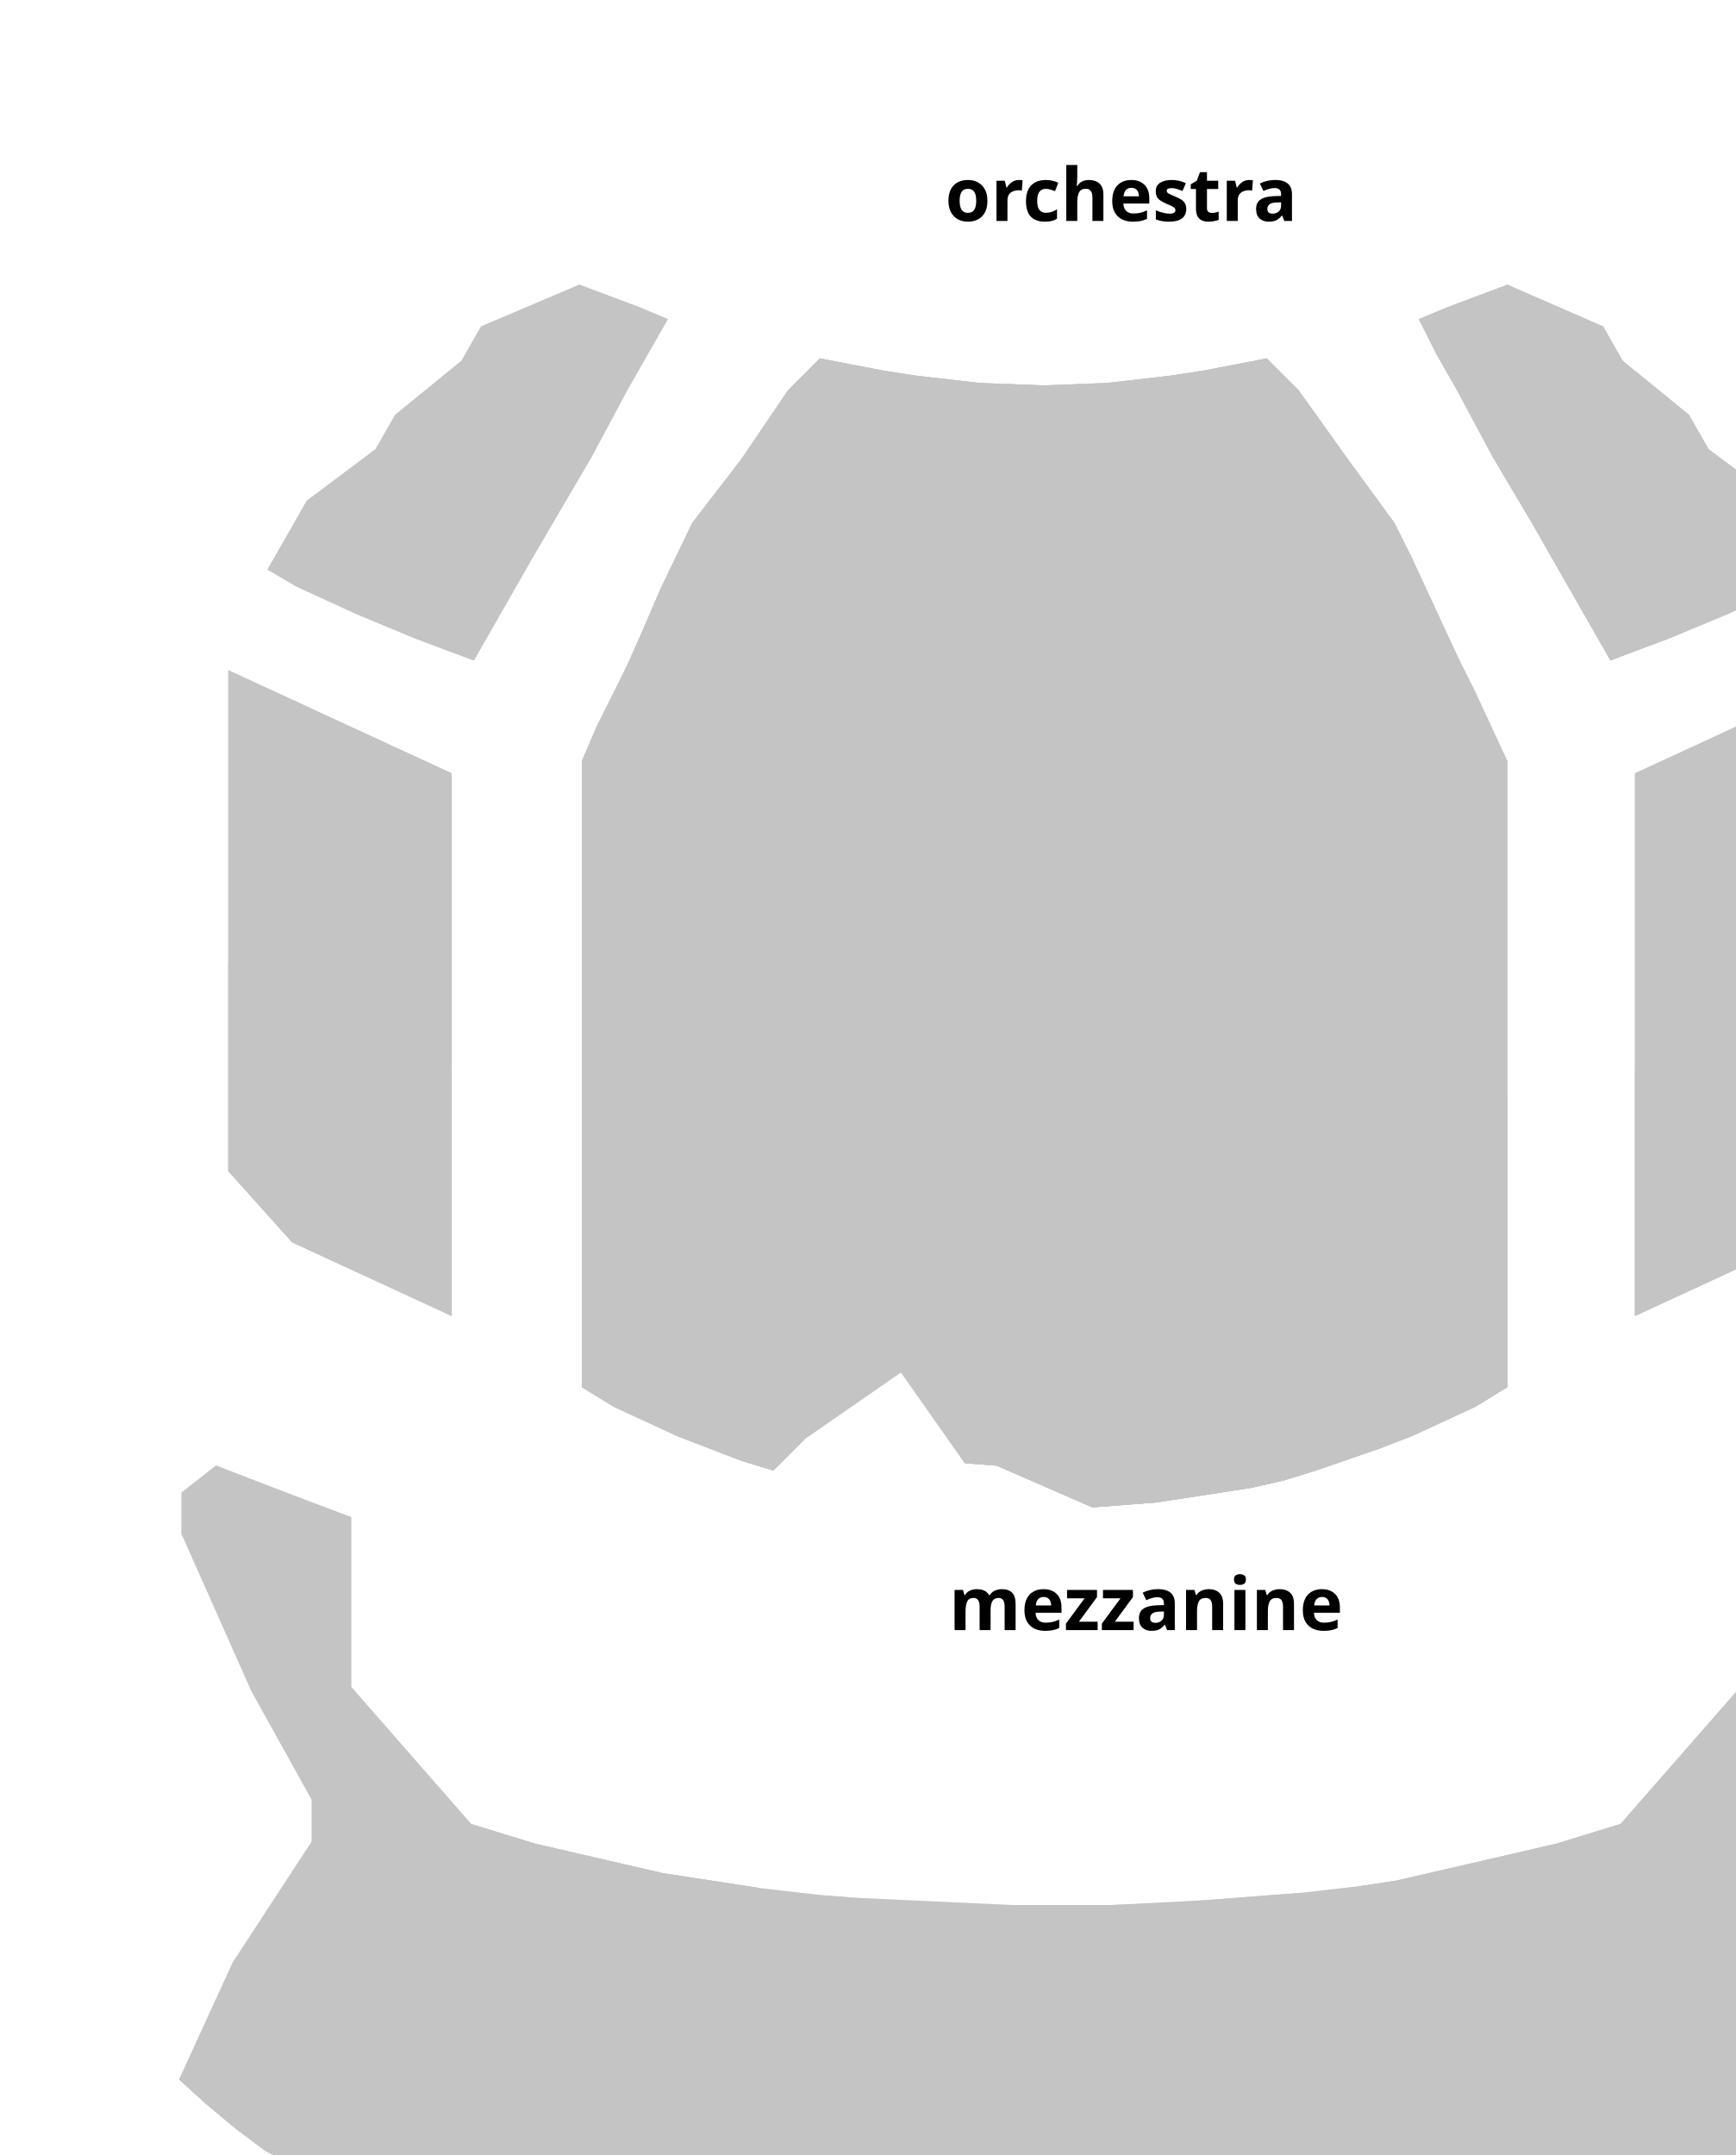
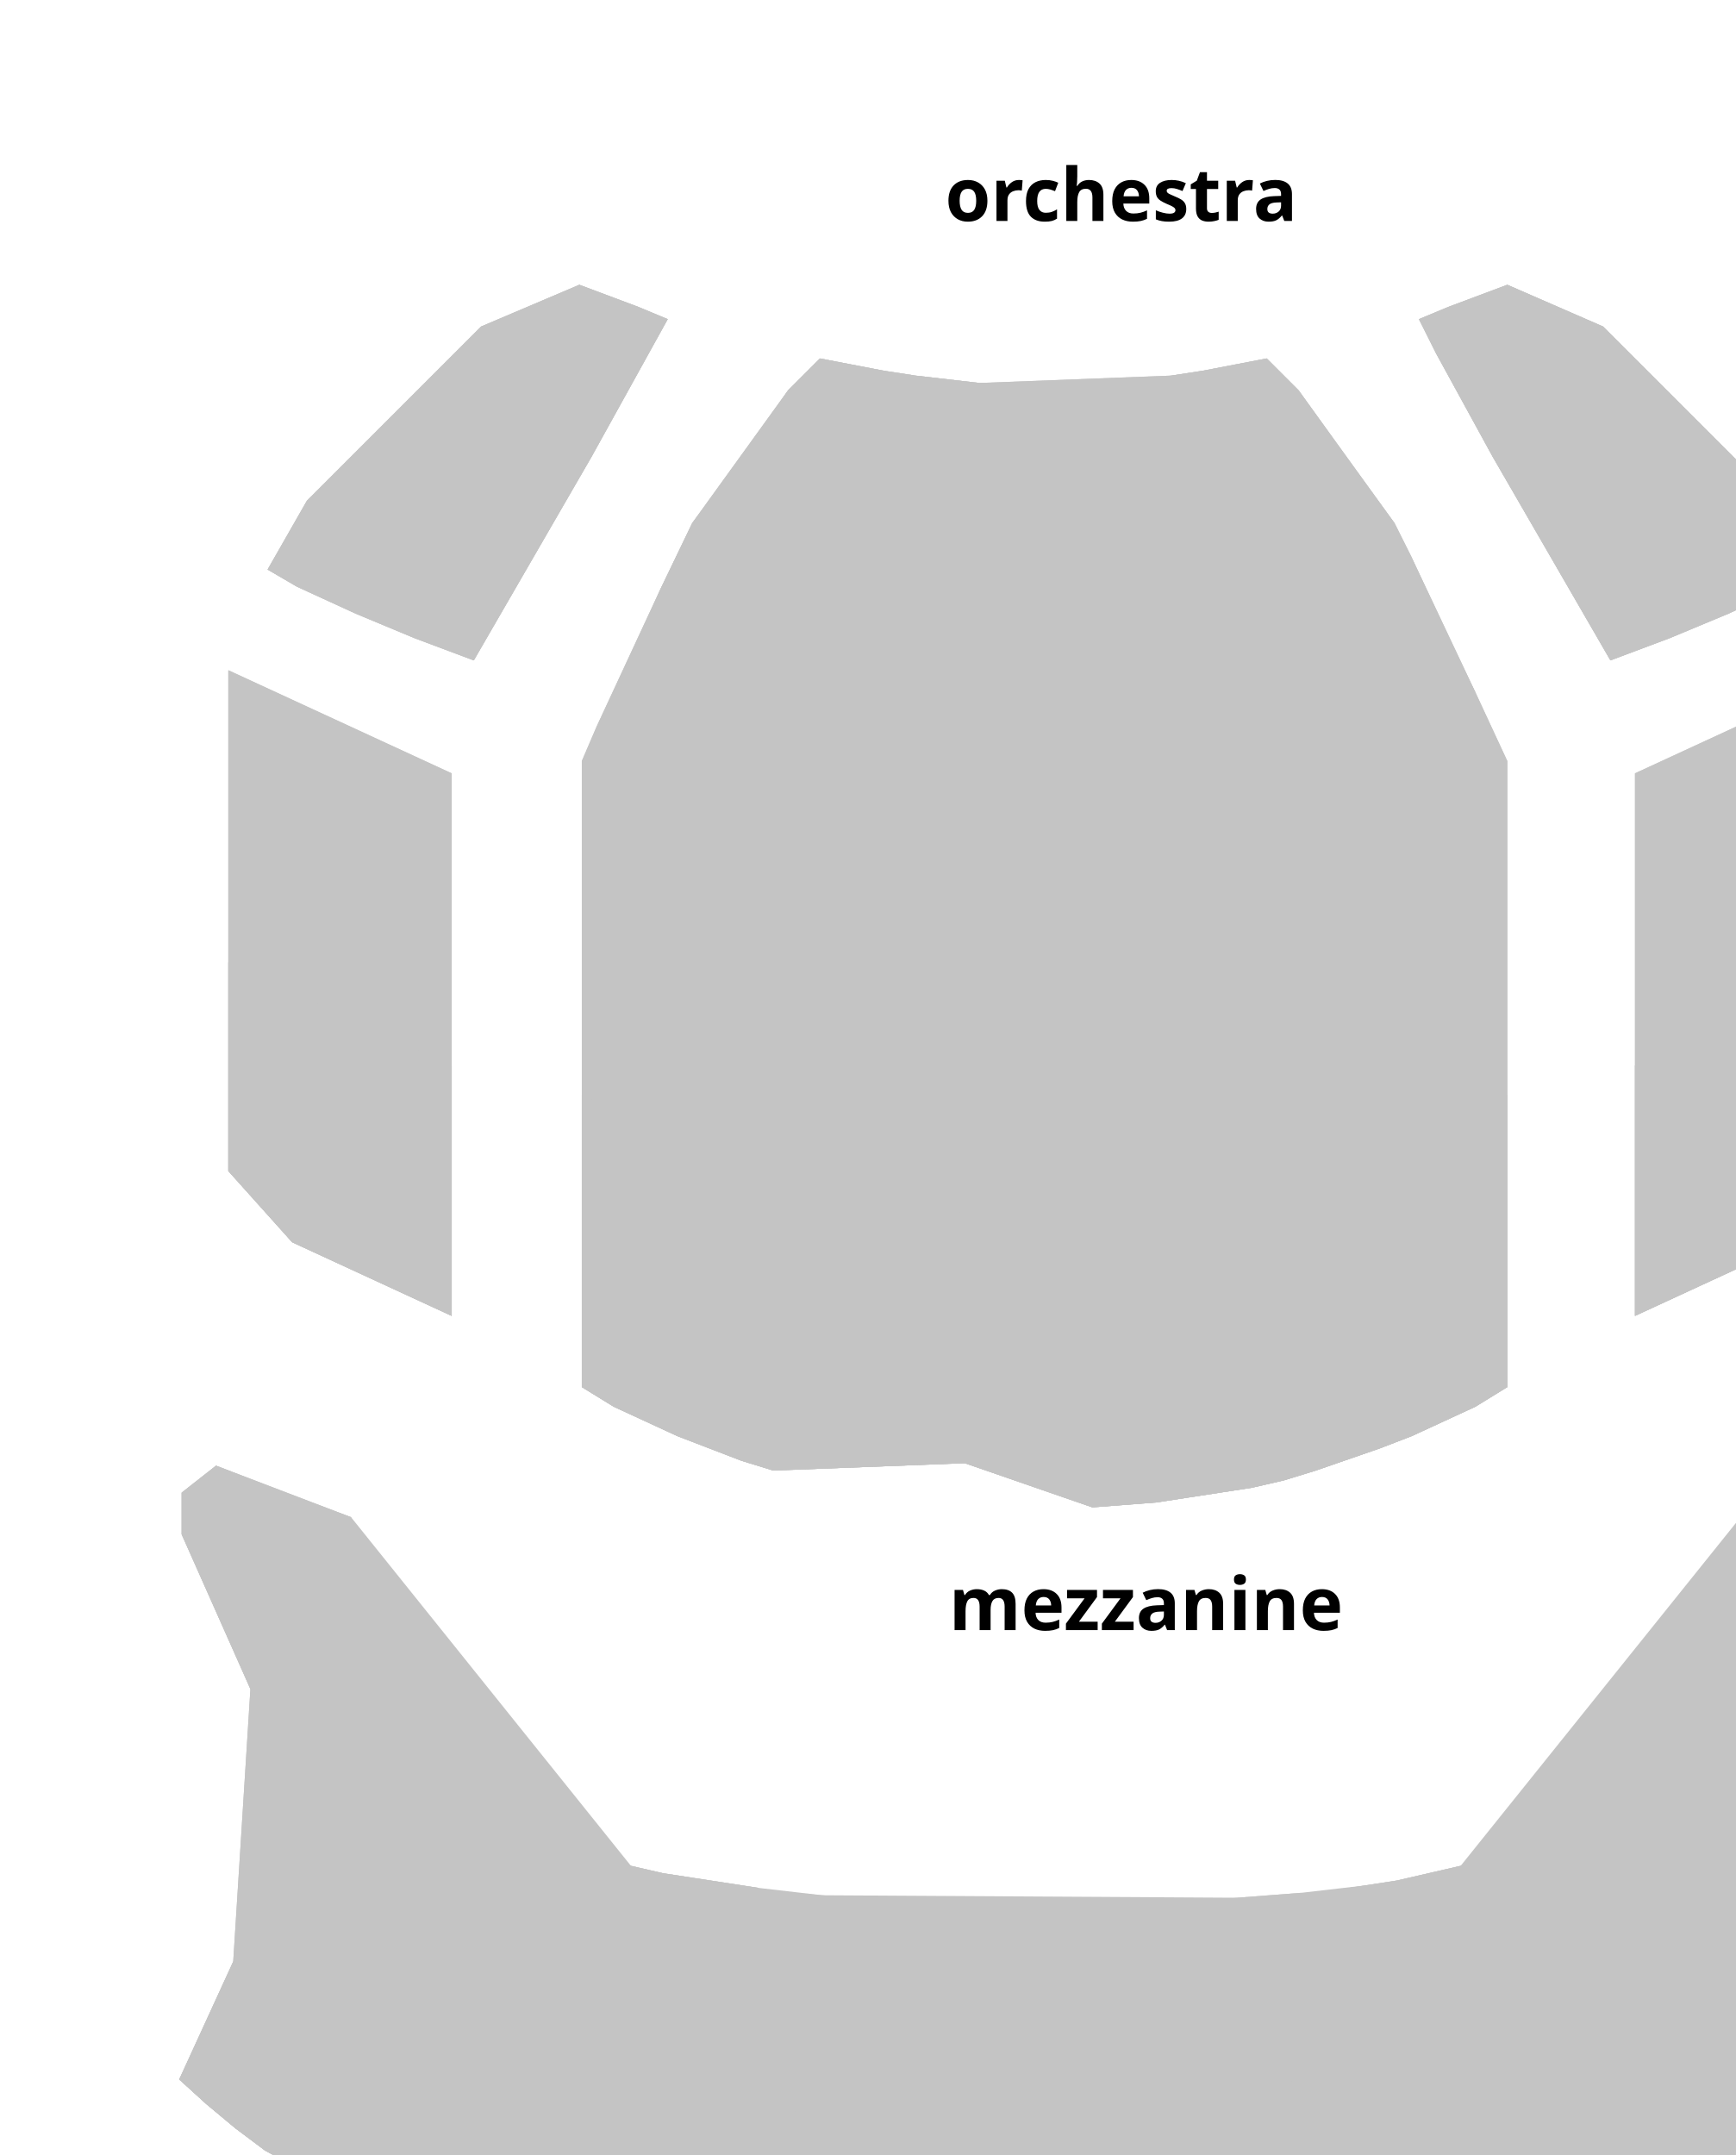
<svg xmlns="http://www.w3.org/2000/svg" viewbox="0 0 850.0 1001.884">
  <g class="primary-clusters">
    <text x="385.0" y="90" class="section-heading" style="text-transform:capitalize; font-weight:bold; transform:translateX(-5%);  font-size:30px; font-family:sans-serif;">orchestra</text>
    <text x="386.5" y="664.0" class="section-heading" style="text-transform:capitalize; font-weight:bold; transform:translateX(-5%);  font-size:30px; font-family:sans-serif;">mezzanine</text>
    <g class="grouped-orchestra cluster0">
      <polygon data-section="orchestra" data-priority="-1" class="n/a" points="93.0,375.0 93.0,392.0 93.0,409.0 93.0,426.0 93.0,443.0 93.0,460.0 93.0,477.0 119.0,506.0 132.0,512.0 145.0,518.0 158.0,524.0 171.0,530.0 184.0,536.0 184.0,519.0 184.0,502.0 184.0,485.0 184.0,468.0 184.0,451.0 184.0,434.0 184.0,417.0 184.0,400.0 184.0,383.0 184.0,366.0 184.0,349.0 184.0,332.0 184.0,315.0 171.0,309.0 158.0,303.0 145.0,297.0 132.0,291.0 119.0,285.0 106.0,279.0 93.0,273.0 93.0,290.0 93.0,307.0 93.0,324.0 93.0,341.0 93.0,358.0 93.0,375.0" style="fill:#C4C4C4;" />
    </g>
    <g class="grouped-orchestra cluster1">
-       <polygon data-section="orchestra" data-priority="-1" class="n/a" points="109.0,232.0 121.0,239.0 145.0,250.0 157.0,255.0 169.0,260.0 193.0,269.0 201.0,255.0 209.0,241.0 217.0,227.0 241.0,186.0 256.0,158.0 264.0,144.0 272.0,130.0 260.0,125.0 236.0,116.0 196.0,133.0 188.0,147.0 161.0,169.0 153.0,183.0 125.0,204.0 117.0,218.0 109.0,232.0" style="fill:#C4C4C4;" />
+       <polygon data-section="orchestra" data-priority="-1" class="n/a" points="117.0,218.0 109.0,232.0 121.0,239.0 145.0,250.0 157.0,255.0 169.0,260.0 193.0,269.0 241.0,186.0 272.0,130.0 260.0,125.0 236.0,116.0 196.0,133.0 125.0,204.0 117.0,218.0" style="fill:#C4C4C4;" />
    </g>
    <g class="grouped-orchestra cluster2">
-       <polygon data-section="orchestra" data-priority="-1" class="n/a" points="237.0,378.0 237.0,395.0 237.0,412.0 237.0,429.0 237.0,446.0 237.0,463.0 237.0,480.0 237.0,497.0 237.0,514.0 237.0,531.0 237.0,548.0 237.0,565.0 250.0,573.0 263.0,579.0 276.0,585.0 289.0,590.0 302.0,595.0 315.0,599.0 328.0,586.0 354.0,557.0 367.0,559.0 393.0,579.0 393.0,596.0 406.0,597.0 445.0,614.0 458.0,613.0 471.0,612.0 484.0,610.0 497.0,608.0 510.0,606.0 523.0,603.0 536.0,599.0 562.0,590.0 575.0,585.0 588.0,579.0 601.0,573.0 614.0,565.0 614.0,548.0 614.0,531.0 614.0,514.0 614.0,497.0 614.0,480.0 614.0,463.0 614.0,446.0 614.0,429.0 614.0,412.0 614.0,395.0 614.0,378.0 614.0,361.0 614.0,344.0 614.0,327.0 614.0,310.0 601.0,282.0 594.0,268.0 581.0,240.0 575.0,227.0 568.0,213.0 549.0,187.0 529.0,159.0 516.0,146.0 490.0,151.0 477.0,153.0 451.0,156.0 425.0,157.0 399.0,156.0 373.0,153.0 360.0,151.0 334.0,146.0 321.0,159.0 302.0,187.0 282.0,213.0 269.0,240.0 263.0,254.0 257.0,268.0 243.0,296.0 237.0,310.0 237.0,327.0 237.0,344.0 237.0,361.0 237.0,378.0" style="fill:#C4C4C4;" />
+       <polygon data-section="orchestra" data-priority="-1" class="n/a" points="237.0,344.0 237.0,361.0 237.0,378.0 237.0,395.0 237.0,412.0 237.0,429.0 237.0,446.0 237.0,463.0 237.0,480.0 237.0,497.0 237.0,514.0 237.0,531.0 237.0,548.0 237.0,565.0 250.0,573.0 263.0,579.0 276.0,585.0 289.0,590.0 302.0,595.0 315.0,599.0 393.0,596.0 445.0,614.0 458.0,613.0 471.0,612.0 484.0,610.0 497.0,608.0 510.0,606.0 523.0,603.0 536.0,599.0 562.0,590.0 575.0,585.0 588.0,579.0 601.0,573.0 614.0,565.0 614.0,548.0 614.0,531.0 614.0,514.0 614.0,497.0 614.0,480.0 614.0,463.0 614.0,446.0 614.0,429.0 614.0,412.0 614.0,395.0 614.0,378.0 614.0,361.0 614.0,344.0 614.0,327.0 614.0,310.0 601.0,282.0 575.0,227.0 568.0,213.0 529.0,159.0 516.0,146.0 490.0,151.0 477.0,153.0 399.0,156.0 373.0,153.0 360.0,151.0 334.0,146.0 321.0,159.0 282.0,213.0 269.0,240.0 243.0,296.0 237.0,310.0 237.0,327.0 237.0,344.0" style="fill:#C4C4C4;" />
    </g>
    <g class="grouped-orchestra cluster3">
      <polygon data-section="orchestra" data-priority="-1" class="n/a" points="666.0,400.0 666.0,417.0 666.0,434.0 666.0,451.0 666.0,468.0 666.0,485.0 666.0,502.0 666.0,519.0 666.0,536.0 679.0,530.0 692.0,524.0 705.0,518.0 718.0,512.0 731.0,506.0 757.0,477.0 757.0,460.0 757.0,443.0 757.0,426.0 757.0,409.0 757.0,392.0 757.0,375.0 757.0,358.0 757.0,341.0 757.0,324.0 757.0,307.0 757.0,290.0 757.0,273.0 744.0,279.0 731.0,285.0 718.0,291.0 705.0,297.0 692.0,303.0 679.0,309.0 666.0,315.0 666.0,332.0 666.0,349.0 666.0,366.0 666.0,383.0 666.0,400.0" style="fill:#C4C4C4;" />
    </g>
    <g class="grouped-orchestra cluster4">
-       <polygon data-section="orchestra" data-priority="-1" class="n/a" points="578.0,130.0 585.0,144.0 593.0,158.0 608.0,186.0 624.0,213.0 632.0,227.0 640.0,241.0 648.0,255.0 656.0,269.0 680.0,260.0 692.0,255.0 704.0,250.0 728.0,239.0 740.0,232.0 732.0,218.0 724.0,204.0 696.0,183.0 688.0,169.0 661.0,147.0 653.0,133.0 614.0,116.0 590.0,125.0 578.0,130.0" style="fill:#C4C4C4;" />
+       <polygon data-section="orchestra" data-priority="-1" class="n/a" points="578.0,130.0 585.0,144.0 608.0,186.0 656.0,269.0 680.0,260.0 692.0,255.0 704.0,250.0 728.0,239.0 740.0,232.0 732.0,218.0 724.0,204.0 653.0,133.0 614.0,116.0 590.0,125.0 578.0,130.0" style="fill:#C4C4C4;" />
    </g>
    <g class="grouped-mezzanine cluster0">
-       <polygon data-section="mezzanine" data-priority="-1" class="n/a" points="102.0,671.0 102.0,688.0 127.0,733.0 127.0,750.0 95.0,799.0 73.0,847.0 84.0,857.0 96.0,867.0 108.0,876.0 121.0,883.0 147.0,896.0 160.0,901.0 173.0,906.0 186.0,911.0 199.0,915.0 225.0,922.0 238.0,925.0 251.0,928.0 264.0,931.0 277.0,933.0 290.0,935.0 303.0,937.0 316.0,939.0 342.0,942.0 355.0,943.0 368.0,944.0 394.0,945.0 407.0,945.0 420.0,945.0 433.0,945.0 446.0,945.0 459.0,945.0 485.0,944.0 498.0,943.0 511.0,942.0 537.0,939.0 550.0,937.0 563.0,935.0 576.0,933.0 602.0,928.0 615.0,925.0 628.0,922.0 641.0,918.0 654.0,914.0 667.0,910.0 680.0,905.0 693.0,900.0 706.0,895.0 719.0,889.0 732.0,882.0 745.0,875.0 757.0,866.0 780.0,847.0 758.0,798.0 725.0,750.0 725.0,734.0 750.0,688.0 750.0,671.0 778.0,625.0 778.0,608.0 764.0,597.0 736.0,608.0 709.0,618.0 709.0,635.0 709.0,652.0 709.0,669.0 709.0,687.0 686.0,734.0 673.0,739.0 660.0,743.0 647.0,747.0 634.0,751.0 621.0,754.0 608.0,757.0 595.0,760.0 582.0,763.0 569.0,766.0 556.0,768.0 530.0,771.0 517.0,772.0 504.0,773.0 491.0,774.0 478.0,775.0 452.0,776.0 413.0,776.0 400.0,776.0 374.0,775.0 361.0,774.0 348.0,773.0 335.0,772.0 309.0,769.0 296.0,767.0 283.0,765.0 270.0,763.0 257.0,760.0 244.0,757.0 231.0,754.0 218.0,751.0 205.0,747.0 192.0,743.0 179.0,739.0 166.0,734.0 143.0,687.0 143.0,669.0 143.0,652.0 143.0,635.0 143.0,618.0 116.0,608.0 88.0,597.0 74.0,608.0 74.0,625.0 102.0,671.0" style="fill:#C4C4C4;" />
+       <polygon data-section="mezzanine" data-priority="-1" class="n/a" points="102.0,688.0 95.0,799.0 73.0,847.0 84.0,857.0 96.0,867.0 108.0,876.0 121.0,883.0 147.0,896.0 160.0,901.0 173.0,906.0 186.0,911.0 199.0,915.0 225.0,922.0 238.0,925.0 251.0,928.0 264.0,931.0 277.0,933.0 290.0,935.0 303.0,937.0 316.0,939.0 342.0,942.0 355.0,943.0 368.0,944.0 394.0,945.0 407.0,945.0 420.0,945.0 433.0,945.0 446.0,945.0 459.0,945.0 485.0,944.0 498.0,943.0 511.0,942.0 537.0,939.0 550.0,937.0 563.0,935.0 576.0,933.0 602.0,928.0 615.0,925.0 628.0,922.0 641.0,918.0 654.0,914.0 667.0,910.0 680.0,905.0 693.0,900.0 706.0,895.0 719.0,889.0 732.0,882.0 745.0,875.0 757.0,866.0 780.0,847.0 758.0,798.0 750.0,688.0 778.0,625.0 778.0,608.0 764.0,597.0 736.0,608.0 709.0,618.0 709.0,635.0 709.0,652.0 621.0,754.0 608.0,757.0 595.0,760.0 582.0,763.0 569.0,766.0 556.0,768.0 530.0,771.0 517.0,772.0 504.0,773.0 491.0,774.0 478.0,775.0 452.0,776.0 413.0,776.0 400.0,776.0 374.0,775.0 361.0,774.0 348.0,773.0 335.0,772.0 309.0,769.0 296.0,767.0 283.0,765.0 270.0,763.0 257.0,760.0 244.0,757.0 231.0,754.0 143.0,652.0 143.0,635.0 143.0,618.0 116.0,608.0 88.0,597.0 74.0,608.0 74.0,625.0 102.0,688.0" style="fill:#C4C4C4;" />
    </g>
  </g>
  <g class="grouped-Orchestra">
    <polygon data-section="Orchestra" data-priority="0" class="52340" points="666.0,349.0 666.0,366.0 666.0,383.0 666.0,400.0 666.0,417.0 666.0,434.0 666.0,451.0 666.0,468.0 666.0,485.0 666.0,502.0 666.0,519.0 666.0,536.0 679.0,530.0 692.0,524.0 705.0,518.0 718.0,512.0 731.0,506.0 757.0,477.0 757.0,460.0 757.0,443.0 757.0,426.0 757.0,409.0 757.0,392.0 757.0,375.0 757.0,358.0 757.0,341.0 757.0,324.0 757.0,307.0 757.0,290.0 757.0,273.0 744.0,279.0 731.0,285.0 718.0,291.0 705.0,297.0 692.0,303.0 679.0,309.0 666.0,315.0 666.0,332.0 666.0,349.0" style="fill:#C4C4C4;" />
    <polygon data-section="Orchestra" data-priority="0" class="52340" points="93.0,375.0 93.0,392.0 93.0,409.0 93.0,426.0 93.0,443.0 93.0,460.0 93.0,477.0 119.0,506.0 132.0,512.0 145.0,518.0 158.0,524.0 171.0,530.0 184.0,536.0 184.0,519.0 184.0,502.0 184.0,485.0 184.0,468.0 184.0,451.0 184.0,434.0 184.0,417.0 184.0,400.0 184.0,383.0 184.0,366.0 184.0,349.0 184.0,332.0 184.0,315.0 171.0,309.0 158.0,303.0 145.0,297.0 132.0,291.0 119.0,285.0 106.0,279.0 93.0,273.0 93.0,290.0 93.0,307.0 93.0,324.0 93.0,341.0 93.0,358.0 93.0,375.0" style="fill:#C4C4C4;" />
-     <polygon data-section="Orchestra" data-priority="0" class="52340" points="237.0,378.0 237.0,395.0 237.0,412.0 237.0,429.0 237.0,446.0 237.0,463.0 237.0,480.0 237.0,497.0 237.0,514.0 237.0,531.0 237.0,548.0 237.0,565.0 250.0,573.0 263.0,579.0 276.0,585.0 289.0,590.0 302.0,595.0 315.0,599.0 328.0,586.0 354.0,557.0 367.0,559.0 393.0,579.0 393.0,596.0 406.0,597.0 445.0,614.0 458.0,613.0 471.0,612.0 484.0,610.0 497.0,608.0 510.0,606.0 523.0,603.0 536.0,599.0 562.0,590.0 575.0,585.0 588.0,579.0 601.0,573.0 614.0,565.0 614.0,548.0 614.0,531.0 614.0,514.0 614.0,497.0 614.0,480.0 614.0,463.0 614.0,446.0 614.0,429.0 614.0,412.0 614.0,395.0 614.0,378.0 614.0,361.0 614.0,344.0 614.0,327.0 614.0,310.0 601.0,282.0 594.0,268.0 581.0,240.0 575.0,227.0 568.0,213.0 549.0,187.0 529.0,159.0 516.0,146.0 490.0,151.0 477.0,153.0 451.0,156.0 425.0,157.0 399.0,156.0 373.0,153.0 360.0,151.0 334.0,146.0 321.0,159.0 302.0,187.0 282.0,213.0 269.0,240.0 263.0,254.0 257.0,268.0 243.0,296.0 237.0,310.0 237.0,327.0 237.0,344.0 237.0,361.0 237.0,378.0" style="fill:#C4C4C4;" />
-     <polygon data-section="Orchestra" data-priority="0" class="52340" points="121.0,239.0 145.0,250.0 157.0,255.0 169.0,260.0 193.0,269.0 201.0,255.0 209.0,241.0 217.0,227.0 241.0,186.0 256.0,158.0 264.0,144.0 272.0,130.0 260.0,125.0 236.0,116.0 196.0,133.0 188.0,147.0 161.0,169.0 153.0,183.0 125.0,204.0 117.0,218.0 109.0,232.0 121.0,239.0" style="fill:#C4C4C4;" />
-     <polygon data-section="Orchestra" data-priority="0" class="52340" points="578.0,130.0 585.0,144.0 593.0,158.0 608.0,186.0 624.0,213.0 632.0,227.0 640.0,241.0 648.0,255.0 656.0,269.0 680.0,260.0 692.0,255.0 704.0,250.0 728.0,239.0 740.0,232.0 732.0,218.0 724.0,204.0 696.0,183.0 688.0,169.0 661.0,147.0 653.0,133.0 614.0,116.0 590.0,125.0 578.0,130.0" style="fill:#C4C4C4;" />
+     <polygon data-section="Orchestra" data-priority="0" class="52340" points="237.0,344.0 237.0,361.0 237.0,378.0 237.0,395.0 237.0,412.0 237.0,429.0 237.0,446.0 237.0,463.0 237.0,480.0 237.0,497.0 237.0,514.0 237.0,531.0 237.0,548.0 237.0,565.0 250.0,573.0 263.0,579.0 276.0,585.0 289.0,590.0 302.0,595.0 315.0,599.0 393.0,596.0 445.0,614.0 458.0,613.0 471.0,612.0 484.0,610.0 497.0,608.0 510.0,606.0 523.0,603.0 536.0,599.0 562.0,590.0 575.0,585.0 588.0,579.0 601.0,573.0 614.0,565.0 614.0,548.0 614.0,531.0 614.0,514.0 614.0,497.0 614.0,480.0 614.0,463.0 614.0,446.0 614.0,429.0 614.0,412.0 614.0,395.0 614.0,378.0 614.0,361.0 614.0,344.0 614.0,327.0 614.0,310.0 601.0,282.0 575.0,227.0 568.0,213.0 529.0,159.0 516.0,146.0 490.0,151.0 477.0,153.0 399.0,156.0 373.0,153.0 360.0,151.0 334.0,146.0 321.0,159.0 282.0,213.0 269.0,240.0 243.0,296.0 237.0,310.0 237.0,327.0 237.0,344.0" style="fill:#C4C4C4;" />
+     <polygon data-section="Orchestra" data-priority="0" class="52340" points="117.0,218.0 109.0,232.0 121.0,239.0 145.0,250.0 157.0,255.0 169.0,260.0 193.0,269.0 241.0,186.0 272.0,130.0 260.0,125.0 236.0,116.0 196.0,133.0 125.0,204.0 117.0,218.0" style="fill:#C4C4C4;" />
+     <polygon data-section="Orchestra" data-priority="0" class="52340" points="578.0,130.0 585.0,144.0 608.0,186.0 656.0,269.0 680.0,260.0 692.0,255.0 704.0,250.0 728.0,239.0 740.0,232.0 732.0,218.0 724.0,204.0 653.0,133.0 614.0,116.0 590.0,125.0 578.0,130.0" style="fill:#C4C4C4;" />
  </g>
  <g class="grouped-Last Row Mezzanine">
-     <polygon data-section="Last Row Mezzanine" data-priority="1" class="52328" points="121.0,883.0 147.0,896.0 160.0,901.0 173.0,906.0 186.0,911.0 199.0,915.0 225.0,922.0 238.0,925.0 251.0,928.0 264.0,931.0 277.0,933.0 290.0,935.0 303.0,937.0 316.0,939.0 342.0,942.0 355.0,943.0 368.0,944.0 394.0,945.0 407.0,945.0 420.0,945.0 433.0,945.0 446.0,945.0 459.0,945.0 485.0,944.0 498.0,943.0 511.0,942.0 537.0,939.0 550.0,937.0 563.0,935.0 576.0,933.0 602.0,928.0 615.0,925.0 628.0,922.0 641.0,918.0 654.0,914.0 667.0,910.0 680.0,905.0 693.0,900.0 706.0,895.0 719.0,889.0 732.0,882.0 745.0,875.0 757.0,866.0 780.0,847.0 758.0,814.0 732.0,830.0 693.0,848.0 680.0,853.0 628.0,869.0 602.0,875.0 589.0,878.0 563.0,883.0 511.0,889.0 498.0,890.0 485.0,891.0 472.0,892.0 459.0,893.0 420.0,894.0 394.0,893.0 381.0,892.0 329.0,888.0 290.0,883.0 251.0,876.0 238.0,873.0 212.0,866.0 199.0,862.0 186.0,858.0 147.0,843.0 95.0,815.0 73.0,847.0 84.0,857.0 96.0,867.0 108.0,876.0 121.0,883.0" style="fill:#C4C4C4;" />
+     <polygon data-section="Last Row Mezzanine" data-priority="1" class="52328" points="84.0,857.0 96.0,867.0 108.0,876.0 121.0,883.0 147.0,896.0 160.0,901.0 173.0,906.0 186.0,911.0 199.0,915.0 225.0,922.0 238.0,925.0 251.0,928.0 264.0,931.0 277.0,933.0 290.0,935.0 303.0,937.0 316.0,939.0 342.0,942.0 355.0,943.0 368.0,944.0 394.0,945.0 407.0,945.0 420.0,945.0 433.0,945.0 446.0,945.0 459.0,945.0 485.0,944.0 498.0,943.0 511.0,942.0 537.0,939.0 550.0,937.0 563.0,935.0 576.0,933.0 602.0,928.0 615.0,925.0 628.0,922.0 641.0,918.0 654.0,914.0 667.0,910.0 680.0,905.0 693.0,900.0 706.0,895.0 719.0,889.0 732.0,882.0 745.0,875.0 757.0,866.0 780.0,847.0 758.0,814.0 628.0,869.0 602.0,875.0 511.0,889.0 498.0,890.0 485.0,891.0 381.0,892.0 329.0,888.0 290.0,883.0 251.0,876.0 238.0,873.0 212.0,866.0 95.0,815.0 73.0,847.0 84.0,857.0" style="fill:#C4C4C4;" />
  </g>
  <g class="grouped-Rear Mezzanine">
-     <polygon data-section="Rear Mezzanine" data-priority="1" class="52329" points="121.0,883.0 147.0,896.0 160.0,901.0 173.0,906.0 186.0,911.0 199.0,915.0 225.0,922.0 238.0,925.0 251.0,928.0 264.0,931.0 277.0,933.0 290.0,935.0 303.0,937.0 316.0,939.0 342.0,942.0 355.0,943.0 368.0,944.0 394.0,945.0 407.0,945.0 420.0,945.0 433.0,945.0 446.0,945.0 459.0,945.0 485.0,944.0 498.0,943.0 511.0,942.0 537.0,939.0 550.0,937.0 563.0,935.0 576.0,933.0 602.0,928.0 615.0,925.0 628.0,922.0 641.0,918.0 654.0,914.0 667.0,910.0 680.0,905.0 693.0,900.0 706.0,895.0 719.0,889.0 732.0,882.0 745.0,875.0 757.0,866.0 780.0,847.0 758.0,814.0 732.0,830.0 693.0,848.0 680.0,853.0 628.0,869.0 602.0,875.0 589.0,878.0 563.0,883.0 511.0,889.0 498.0,890.0 485.0,891.0 472.0,892.0 459.0,893.0 420.0,894.0 394.0,893.0 381.0,892.0 329.0,888.0 290.0,883.0 251.0,876.0 238.0,873.0 212.0,866.0 199.0,862.0 186.0,858.0 147.0,843.0 95.0,815.0 73.0,847.0 84.0,857.0 96.0,867.0 108.0,876.0 121.0,883.0" style="fill:#C4C4C4;" />
+     <polygon data-section="Rear Mezzanine" data-priority="1" class="52329" points="84.0,857.0 96.0,867.0 108.0,876.0 121.0,883.0 147.0,896.0 160.0,901.0 173.0,906.0 186.0,911.0 199.0,915.0 225.0,922.0 238.0,925.0 251.0,928.0 264.0,931.0 277.0,933.0 290.0,935.0 303.0,937.0 316.0,939.0 342.0,942.0 355.0,943.0 368.0,944.0 394.0,945.0 407.0,945.0 420.0,945.0 433.0,945.0 446.0,945.0 459.0,945.0 485.0,944.0 498.0,943.0 511.0,942.0 537.0,939.0 550.0,937.0 563.0,935.0 576.0,933.0 602.0,928.0 615.0,925.0 628.0,922.0 641.0,918.0 654.0,914.0 667.0,910.0 680.0,905.0 693.0,900.0 706.0,895.0 719.0,889.0 732.0,882.0 745.0,875.0 757.0,866.0 780.0,847.0 758.0,814.0 628.0,869.0 602.0,875.0 511.0,889.0 498.0,890.0 485.0,891.0 381.0,892.0 329.0,888.0 290.0,883.0 251.0,876.0 238.0,873.0 212.0,866.0 95.0,815.0 73.0,847.0 84.0,857.0" style="fill:#C4C4C4;" />
  </g>
  <g class="grouped-Mid Mezzanine">
-     <polygon data-section="Mid Mezzanine" data-priority="1" class="52330" points="160.0,833.0 173.0,838.0 186.0,842.0 199.0,846.0 212.0,850.0 225.0,854.0 238.0,857.0 251.0,860.0 264.0,863.0 277.0,865.0 290.0,867.0 303.0,869.0 316.0,871.0 329.0,872.0 342.0,873.0 355.0,874.0 368.0,875.0 381.0,876.0 394.0,877.0 407.0,877.0 420.0,877.0 433.0,877.0 446.0,877.0 459.0,877.0 472.0,876.0 485.0,875.0 498.0,874.0 511.0,873.0 524.0,872.0 550.0,869.0 563.0,867.0 576.0,865.0 589.0,862.0 602.0,859.0 615.0,856.0 628.0,853.0 641.0,850.0 654.0,846.0 667.0,842.0 680.0,837.0 693.0,832.0 706.0,827.0 719.0,821.0 732.0,814.0 745.0,806.0 712.0,774.0 725.0,750.0 712.0,756.0 673.0,771.0 647.0,779.0 608.0,789.0 595.0,792.0 582.0,795.0 556.0,800.0 504.0,806.0 491.0,807.0 452.0,809.0 426.0,810.0 387.0,809.0 374.0,808.0 361.0,807.0 309.0,801.0 296.0,799.0 244.0,790.0 231.0,787.0 205.0,780.0 192.0,776.0 166.0,767.0 140.0,756.0 127.0,750.0 140.0,774.0 108.0,807.0 121.0,815.0 134.0,822.0 160.0,833.0" style="fill:#C4C4C4;" />
+     <polygon data-section="Mid Mezzanine" data-priority="1" class="52330" points="121.0,815.0 134.0,822.0 160.0,833.0 173.0,838.0 186.0,842.0 199.0,846.0 212.0,850.0 225.0,854.0 238.0,857.0 251.0,860.0 264.0,863.0 277.0,865.0 290.0,867.0 303.0,869.0 316.0,871.0 329.0,872.0 342.0,873.0 355.0,874.0 368.0,875.0 381.0,876.0 394.0,877.0 407.0,877.0 420.0,877.0 433.0,877.0 446.0,877.0 459.0,877.0 472.0,876.0 485.0,875.0 498.0,874.0 511.0,873.0 524.0,872.0 550.0,869.0 563.0,867.0 576.0,865.0 589.0,862.0 602.0,859.0 615.0,856.0 628.0,853.0 641.0,850.0 654.0,846.0 667.0,842.0 680.0,837.0 693.0,832.0 706.0,827.0 719.0,821.0 732.0,814.0 745.0,806.0 725.0,750.0 608.0,789.0 491.0,807.0 452.0,809.0 361.0,807.0 309.0,801.0 296.0,799.0 244.0,790.0 127.0,750.0 108.0,807.0 121.0,815.0" style="fill:#C4C4C4;" />
  </g>
  <g class="grouped-Mid Mezzanine/Rear Mezzanine">
-     <polygon data-section="Mid Mezzanine/Rear Mezzanine" data-priority="1" class="56749" points="84.0,857.0 96.0,867.0 108.0,876.0 121.0,883.0 147.0,896.0 160.0,901.0 173.0,906.0 186.0,911.0 199.0,915.0 225.0,922.0 238.0,925.0 251.0,928.0 264.0,931.0 277.0,933.0 290.0,935.0 303.0,937.0 316.0,939.0 342.0,942.0 355.0,943.0 368.0,944.0 394.0,945.0 407.0,945.0 420.0,945.0 433.0,945.0 446.0,945.0 459.0,945.0 485.0,944.0 498.0,943.0 511.0,942.0 537.0,939.0 550.0,937.0 563.0,935.0 576.0,933.0 602.0,928.0 615.0,925.0 628.0,922.0 641.0,918.0 654.0,914.0 667.0,910.0 680.0,905.0 693.0,900.0 706.0,895.0 719.0,889.0 732.0,882.0 745.0,875.0 757.0,866.0 780.0,847.0 758.0,814.0 758.0,798.0 745.0,806.0 712.0,774.0 725.0,750.0 712.0,756.0 673.0,771.0 647.0,779.0 608.0,789.0 595.0,792.0 582.0,795.0 556.0,800.0 543.0,802.0 504.0,806.0 491.0,807.0 452.0,809.0 426.0,810.0 387.0,809.0 374.0,808.0 361.0,807.0 322.0,803.0 309.0,801.0 296.0,799.0 257.0,793.0 244.0,790.0 231.0,787.0 205.0,780.0 192.0,776.0 166.0,767.0 140.0,756.0 127.0,750.0 140.0,774.0 108.0,807.0 95.0,799.0 95.0,815.0 73.0,847.0 84.0,857.0" style="fill:#C4C4C4;" />
+     <polygon data-section="Mid Mezzanine/Rear Mezzanine" data-priority="1" class="56749" points="96.0,867.0 108.0,876.0 121.0,883.0 147.0,896.0 160.0,901.0 173.0,906.0 186.0,911.0 199.0,915.0 225.0,922.0 238.0,925.0 251.0,928.0 264.0,931.0 277.0,933.0 290.0,935.0 303.0,937.0 316.0,939.0 342.0,942.0 355.0,943.0 368.0,944.0 394.0,945.0 407.0,945.0 420.0,945.0 433.0,945.0 446.0,945.0 459.0,945.0 485.0,944.0 498.0,943.0 511.0,942.0 537.0,939.0 550.0,937.0 563.0,935.0 576.0,933.0 602.0,928.0 615.0,925.0 628.0,922.0 641.0,918.0 654.0,914.0 667.0,910.0 680.0,905.0 693.0,900.0 706.0,895.0 719.0,889.0 732.0,882.0 745.0,875.0 757.0,866.0 780.0,847.0 758.0,798.0 725.0,750.0 647.0,779.0 608.0,789.0 595.0,792.0 491.0,807.0 452.0,809.0 361.0,807.0 309.0,801.0 296.0,799.0 244.0,790.0 231.0,787.0 127.0,750.0 95.0,799.0 73.0,847.0 84.0,857.0 96.0,867.0" style="fill:#C4C4C4;" />
  </g>
  <g class="grouped-Rear Orchestra">
    <polygon data-section="Rear Orchestra" data-priority="1" class="56790" points="679.0,428.0 666.0,434.0 666.0,451.0 666.0,468.0 666.0,485.0 666.0,502.0 666.0,519.0 666.0,536.0 679.0,530.0 692.0,524.0 705.0,518.0 718.0,512.0 731.0,506.0 757.0,477.0 757.0,460.0 757.0,443.0 757.0,426.0 757.0,409.0 757.0,392.0 744.0,398.0 731.0,404.0 718.0,410.0 705.0,416.0 692.0,422.0 679.0,428.0" style="fill:#C4C4C4;" />
-     <polygon data-section="Rear Orchestra" data-priority="1" class="56790" points="237.0,531.0 237.0,548.0 237.0,565.0 250.0,573.0 263.0,579.0 276.0,585.0 289.0,590.0 302.0,595.0 315.0,599.0 328.0,586.0 367.0,559.0 393.0,596.0 406.0,597.0 445.0,614.0 458.0,613.0 471.0,612.0 484.0,610.0 497.0,608.0 510.0,606.0 523.0,603.0 536.0,599.0 562.0,590.0 575.0,585.0 588.0,579.0 601.0,573.0 614.0,565.0 614.0,548.0 614.0,531.0 614.0,514.0 614.0,497.0 614.0,480.0 614.0,463.0 614.0,446.0 588.0,460.0 562.0,471.0 536.0,480.0 497.0,489.0 484.0,491.0 458.0,494.0 445.0,495.0 406.0,495.0 393.0,494.0 367.0,491.0 354.0,489.0 315.0,480.0 289.0,471.0 263.0,460.0 237.0,446.0 237.0,463.0 237.0,480.0 237.0,497.0 237.0,514.0 237.0,531.0" style="fill:#C4C4C4;" />
+     <polygon data-section="Rear Orchestra" data-priority="1" class="56790" points="237.0,548.0 237.0,565.0 250.0,573.0 263.0,579.0 276.0,585.0 289.0,590.0 302.0,595.0 315.0,599.0 393.0,596.0 445.0,614.0 458.0,613.0 471.0,612.0 484.0,610.0 497.0,608.0 510.0,606.0 523.0,603.0 536.0,599.0 562.0,590.0 575.0,585.0 588.0,579.0 601.0,573.0 614.0,565.0 614.0,548.0 614.0,531.0 614.0,514.0 614.0,497.0 614.0,480.0 614.0,463.0 614.0,446.0 562.0,471.0 484.0,491.0 458.0,494.0 393.0,494.0 367.0,491.0 289.0,471.0 237.0,446.0 237.0,463.0 237.0,480.0 237.0,497.0 237.0,514.0 237.0,531.0 237.0,548.0" style="fill:#C4C4C4;" />
    <polygon data-section="Rear Orchestra" data-priority="1" class="56790" points="93.0,460.0 93.0,477.0 119.0,506.0 132.0,512.0 145.0,518.0 158.0,524.0 171.0,530.0 184.0,536.0 184.0,519.0 184.0,502.0 184.0,485.0 184.0,468.0 184.0,451.0 184.0,434.0 171.0,428.0 158.0,422.0 145.0,416.0 132.0,410.0 119.0,404.0 106.0,398.0 93.0,392.0 93.0,409.0 93.0,426.0 93.0,443.0 93.0,460.0" style="fill:#C4C4C4;" />
  </g>
  <g class="grouped-Mezzanine Sides">
-     <polygon data-section="Mezzanine Sides" data-priority="2" class="52333" points="127.0,750.0 140.0,774.0 95.0,799.0 73.0,847.0 84.0,857.0 96.0,867.0 108.0,876.0 121.0,883.0 147.0,896.0 160.0,901.0 173.0,906.0 186.0,911.0 199.0,915.0 225.0,922.0 238.0,925.0 251.0,928.0 264.0,931.0 277.0,933.0 290.0,935.0 309.1,920.0 309.1,903.0 322.0,855.0 329.0,839.0 322.0,821.0 309.0,769.0 296.0,767.0 283.0,765.0 270.0,763.0 257.0,760.0 244.0,757.0 231.0,754.0 218.0,751.0 205.0,747.0 192.0,743.0 179.0,739.0 166.0,734.0 143.0,687.0 143.0,669.0 143.0,652.0 143.0,635.0 143.0,618.0 116.0,608.0 88.0,597.0 74.0,608.0 74.0,625.0 102.0,671.0 102.0,688.0 127.0,733.0 127.0,750.0" style="fill:#C4C4C4;" />
-     <polygon data-section="Mezzanine Sides" data-priority="2" class="52333" points="530.0,855.0 543.1,903.0 543.1,920.0 563.0,935.0 576.0,933.0 602.0,928.0 615.0,925.0 628.0,922.0 641.0,918.0 654.0,914.0 667.0,910.0 680.0,905.0 693.0,900.0 706.0,895.0 719.0,889.0 732.0,882.0 745.0,875.0 757.0,866.0 780.0,847.0 758.0,798.0 712.0,774.0 725.0,750.0 725.0,734.0 750.0,688.0 750.0,671.0 778.0,625.0 778.0,608.0 764.0,597.0 736.0,608.0 709.0,618.0 709.0,635.0 709.0,652.0 709.0,669.0 709.0,687.0 686.0,734.0 673.0,739.0 660.0,743.0 647.0,747.0 634.0,751.0 621.0,754.0 608.0,757.0 595.0,760.0 582.0,763.0 569.0,766.0 556.0,768.0 543.0,770.0 530.0,822.0 524.0,839.0 530.0,855.0" style="fill:#C4C4C4;" />
+     <polygon data-section="Mezzanine Sides" data-priority="2" class="52333" points="95.0,799.0 73.0,847.0 84.0,857.0 96.0,867.0 108.0,876.0 121.0,883.0 147.0,896.0 160.0,901.0 173.0,906.0 186.0,911.0 199.0,915.0 225.0,922.0 238.0,925.0 251.0,928.0 264.0,931.0 277.0,933.0 290.0,935.0 309.1,920.0 329.0,839.0 309.0,769.0 296.0,767.0 283.0,765.0 270.0,763.0 257.0,760.0 244.0,757.0 231.0,754.0 143.0,652.0 143.0,635.0 143.0,618.0 88.0,597.0 74.0,608.0 74.0,625.0 102.0,688.0 95.0,799.0" style="fill:#C4C4C4;" />
+     <polygon data-section="Mezzanine Sides" data-priority="2" class="52333" points="524.0,839.0 543.1,920.0 563.0,935.0 576.0,933.0 602.0,928.0 615.0,925.0 628.0,922.0 641.0,918.0 654.0,914.0 667.0,910.0 680.0,905.0 693.0,900.0 706.0,895.0 719.0,889.0 732.0,882.0 745.0,875.0 757.0,866.0 780.0,847.0 758.0,798.0 750.0,688.0 778.0,625.0 778.0,608.0 764.0,597.0 709.0,618.0 709.0,635.0 709.0,652.0 621.0,754.0 608.0,757.0 595.0,760.0 582.0,763.0 569.0,766.0 556.0,768.0 543.0,770.0 524.0,839.0" style="fill:#C4C4C4;" />
  </g>
  <g class="grouped-Front Mezzanine Center">
-     <polygon data-section="Front Mezzanine Center" data-priority="2" class="52338" points="335.0,772.0 322.0,771.0 322.0,787.0 335.0,789.0 348.0,790.0 361.0,791.0 374.0,792.0 387.0,793.0 400.0,793.0 413.0,793.0 426.0,793.0 439.0,793.0 452.0,793.0 465.0,793.0 478.0,792.0 491.0,791.0 504.0,790.0 517.0,789.0 530.0,787.0 530.0,771.0 517.0,772.0 504.0,773.0 491.0,774.0 452.0,776.0 413.0,776.0 348.0,773.0 335.0,772.0" style="fill:#C4C4C4;" />
+     <polygon data-section="Front Mezzanine Center" data-priority="2" class="52338" points="335.0,772.0 322.0,771.0 322.0,787.0 335.0,789.0 348.0,790.0 361.0,791.0 374.0,792.0 387.0,793.0 400.0,793.0 413.0,793.0 426.0,793.0 439.0,793.0 452.0,793.0 465.0,793.0 478.0,792.0 491.0,791.0 504.0,790.0 517.0,789.0 530.0,787.0 530.0,771.0 517.0,772.0 504.0,773.0 335.0,772.0" style="fill:#C4C4C4;" />
  </g>
  <g class="grouped-Premiums">
    <polygon data-section="Premiums" data-priority="2" class="56789" points="263.0,254.0 250.0,283.0 263.0,289.0 276.0,295.0 289.0,300.0 302.0,305.0 315.0,309.0 328.0,313.0 341.0,316.0 354.0,318.0 367.0,320.0 380.0,322.0 393.0,323.0 406.0,324.0 419.0,325.0 432.0,325.0 445.0,324.0 458.0,323.0 471.0,322.0 484.0,320.0 497.0,318.0 510.0,316.0 523.0,313.0 536.0,309.0 549.0,305.0 562.0,300.0 575.0,295.0 588.0,289.0 601.0,282.0 594.0,268.0 581.0,240.0 575.0,227.0 568.0,213.0 549.0,187.0 529.0,159.0 516.0,146.0 490.0,151.0 477.0,153.0 451.0,156.0 425.0,157.0 399.0,156.0 373.0,153.0 360.0,151.0 334.0,146.0 321.0,159.0 302.0,187.0 282.0,213.0 269.0,240.0 263.0,254.0" style="fill:#C4C4C4;" />
  </g>
  <g class="grouped-Front Mezzanine Sides">
-     <polygon data-section="Front Mezzanine Sides" data-priority="3" class="52334" points="74.0,625.0 102.0,688.0 127.0,733.0 140.0,740.0 153.0,746.0 166.0,751.0 192.0,760.0 205.0,764.0 218.0,768.0 231.0,771.0 244.0,774.0 257.0,777.0 283.0,782.0 296.0,784.0 309.0,786.0 309.0,769.0 296.0,767.0 283.0,765.0 270.0,763.0 257.0,760.0 244.0,757.0 231.0,754.0 218.0,751.0 205.0,747.0 192.0,743.0 143.0,687.0 143.0,669.0 143.0,652.0 143.0,635.0 143.0,618.0 88.0,597.0 74.0,608.0 74.0,625.0" style="fill:#C4C4C4;" />
-     <polygon data-section="Front Mezzanine Sides" data-priority="3" class="52334" points="621.0,754.0 608.0,757.0 595.0,760.0 582.0,763.0 569.0,766.0 556.0,768.0 543.0,770.0 543.0,786.0 556.0,784.0 569.0,782.0 595.0,777.0 608.0,774.0 621.0,771.0 634.0,768.0 647.0,764.0 660.0,760.0 673.0,756.0 686.0,751.0 699.0,746.0 712.0,740.0 725.0,734.0 750.0,688.0 778.0,625.0 778.0,608.0 764.0,597.0 709.0,618.0 709.0,635.0 709.0,652.0 709.0,669.0 709.0,687.0 660.0,743.0 647.0,747.0 634.0,751.0 621.0,754.0" style="fill:#C4C4C4;" />
+     <polygon data-section="Front Mezzanine Sides" data-priority="3" class="52334" points="127.0,733.0 140.0,740.0 153.0,746.0 166.0,751.0 192.0,760.0 205.0,764.0 218.0,768.0 231.0,771.0 244.0,774.0 257.0,777.0 283.0,782.0 296.0,784.0 309.0,786.0 309.0,769.0 296.0,767.0 283.0,765.0 270.0,763.0 257.0,760.0 143.0,618.0 88.0,597.0 74.0,608.0 74.0,625.0 102.0,688.0 127.0,733.0" style="fill:#C4C4C4;" />
+     <polygon data-section="Front Mezzanine Sides" data-priority="3" class="52334" points="660.0,760.0 673.0,756.0 686.0,751.0 699.0,746.0 712.0,740.0 725.0,734.0 750.0,688.0 778.0,625.0 778.0,608.0 764.0,597.0 709.0,618.0 595.0,760.0 582.0,763.0 569.0,766.0 556.0,768.0 543.0,770.0 543.0,786.0 556.0,784.0 569.0,782.0 595.0,777.0 608.0,774.0 621.0,771.0 634.0,768.0 647.0,764.0 660.0,760.0" style="fill:#C4C4C4;" />
  </g>
  <g class="grouped-Orchestra Front Sides/Rear Orchestra Center">
-     <polygon data-section="Orchestra Front Sides/Rear Orchestra Center" data-priority="3" class="52348" points="578.0,130.0 585.0,144.0 593.0,158.0 608.0,186.0 624.0,213.0 632.0,227.0 640.0,241.0 648.0,255.0 656.0,269.0 680.0,260.0 692.0,255.0 704.0,250.0 728.0,239.0 740.0,232.0 732.0,218.0 724.0,204.0 696.0,183.0 688.0,169.0 661.0,147.0 653.0,133.0 614.0,116.0 590.0,125.0 578.0,130.0" style="fill:#C4C4C4;" />
-     <polygon data-section="Orchestra Front Sides/Rear Orchestra Center" data-priority="3" class="52348" points="121.0,239.0 145.0,250.0 157.0,255.0 169.0,260.0 193.0,269.0 201.0,255.0 209.0,241.0 217.0,227.0 241.0,186.0 256.0,158.0 264.0,144.0 272.0,130.0 260.0,125.0 236.0,116.0 196.0,133.0 188.0,147.0 161.0,169.0 153.0,183.0 125.0,204.0 117.0,218.0 109.0,232.0 121.0,239.0" style="fill:#C4C4C4;" />
-     <polygon data-section="Orchestra Front Sides/Rear Orchestra Center" data-priority="3" class="52348" points="237.0,531.0 237.0,548.0 237.0,565.0 250.0,573.0 263.0,579.0 276.0,585.0 289.0,590.0 302.0,595.0 315.0,599.0 328.0,586.0 367.0,559.0 393.0,596.0 406.0,597.0 445.0,614.0 458.0,613.0 471.0,612.0 484.0,610.0 497.0,608.0 510.0,606.0 523.0,603.0 536.0,599.0 562.0,590.0 575.0,585.0 588.0,579.0 601.0,573.0 614.0,565.0 614.0,548.0 614.0,531.0 614.0,514.0 614.0,497.0 614.0,480.0 614.0,463.0 614.0,446.0 588.0,460.0 562.0,471.0 536.0,480.0 497.0,489.0 484.0,491.0 458.0,494.0 445.0,495.0 406.0,495.0 393.0,494.0 367.0,491.0 354.0,489.0 315.0,480.0 289.0,471.0 263.0,460.0 237.0,446.0 237.0,463.0 237.0,480.0 237.0,497.0 237.0,514.0 237.0,531.0" style="fill:#C4C4C4;" />
+     <polygon data-section="Orchestra Front Sides/Rear Orchestra Center" data-priority="3" class="52348" points="578.0,130.0 585.0,144.0 608.0,186.0 656.0,269.0 680.0,260.0 692.0,255.0 704.0,250.0 728.0,239.0 740.0,232.0 732.0,218.0 724.0,204.0 653.0,133.0 614.0,116.0 590.0,125.0 578.0,130.0" style="fill:#C4C4C4;" />
+     <polygon data-section="Orchestra Front Sides/Rear Orchestra Center" data-priority="3" class="52348" points="117.0,218.0 109.0,232.0 121.0,239.0 145.0,250.0 157.0,255.0 169.0,260.0 193.0,269.0 241.0,186.0 272.0,130.0 260.0,125.0 236.0,116.0 196.0,133.0 125.0,204.0 117.0,218.0" style="fill:#C4C4C4;" />
+     <polygon data-section="Orchestra Front Sides/Rear Orchestra Center" data-priority="3" class="52348" points="237.0,548.0 237.0,565.0 250.0,573.0 263.0,579.0 276.0,585.0 289.0,590.0 302.0,595.0 315.0,599.0 393.0,596.0 445.0,614.0 458.0,613.0 471.0,612.0 484.0,610.0 497.0,608.0 510.0,606.0 523.0,603.0 536.0,599.0 562.0,590.0 575.0,585.0 588.0,579.0 601.0,573.0 614.0,565.0 614.0,548.0 614.0,531.0 614.0,514.0 614.0,497.0 614.0,480.0 614.0,463.0 614.0,446.0 562.0,471.0 484.0,491.0 458.0,494.0 393.0,494.0 367.0,491.0 289.0,471.0 237.0,446.0 237.0,463.0 237.0,480.0 237.0,497.0 237.0,514.0 237.0,531.0 237.0,548.0" style="fill:#C4C4C4;" />
  </g>
  <g class="grouped-Rear Side Orchestra">
    <polygon data-section="Rear Side Orchestra" data-priority="3" class="56775" points="666.0,485.0 666.0,502.0 666.0,519.0 666.0,536.0 679.0,530.0 692.0,524.0 705.0,518.0 718.0,512.0 731.0,506.0 757.0,477.0 757.0,460.0 757.0,443.0 757.0,426.0 757.0,409.0 757.0,392.0 744.0,398.0 731.0,404.0 718.0,410.0 705.0,416.0 692.0,422.0 679.0,428.0 666.0,434.0 666.0,451.0 666.0,468.0 666.0,485.0" style="fill:#C4C4C4;" />
    <polygon data-section="Rear Side Orchestra" data-priority="3" class="56775" points="93.0,409.0 93.0,426.0 93.0,443.0 93.0,460.0 93.0,477.0 119.0,506.0 132.0,512.0 145.0,518.0 158.0,524.0 171.0,530.0 184.0,536.0 184.0,519.0 184.0,502.0 184.0,485.0 184.0,468.0 184.0,451.0 184.0,434.0 171.0,428.0 158.0,422.0 145.0,416.0 132.0,410.0 119.0,404.0 106.0,398.0 93.0,392.0 93.0,409.0" style="fill:#C4C4C4;" />
  </g>
</svg>
